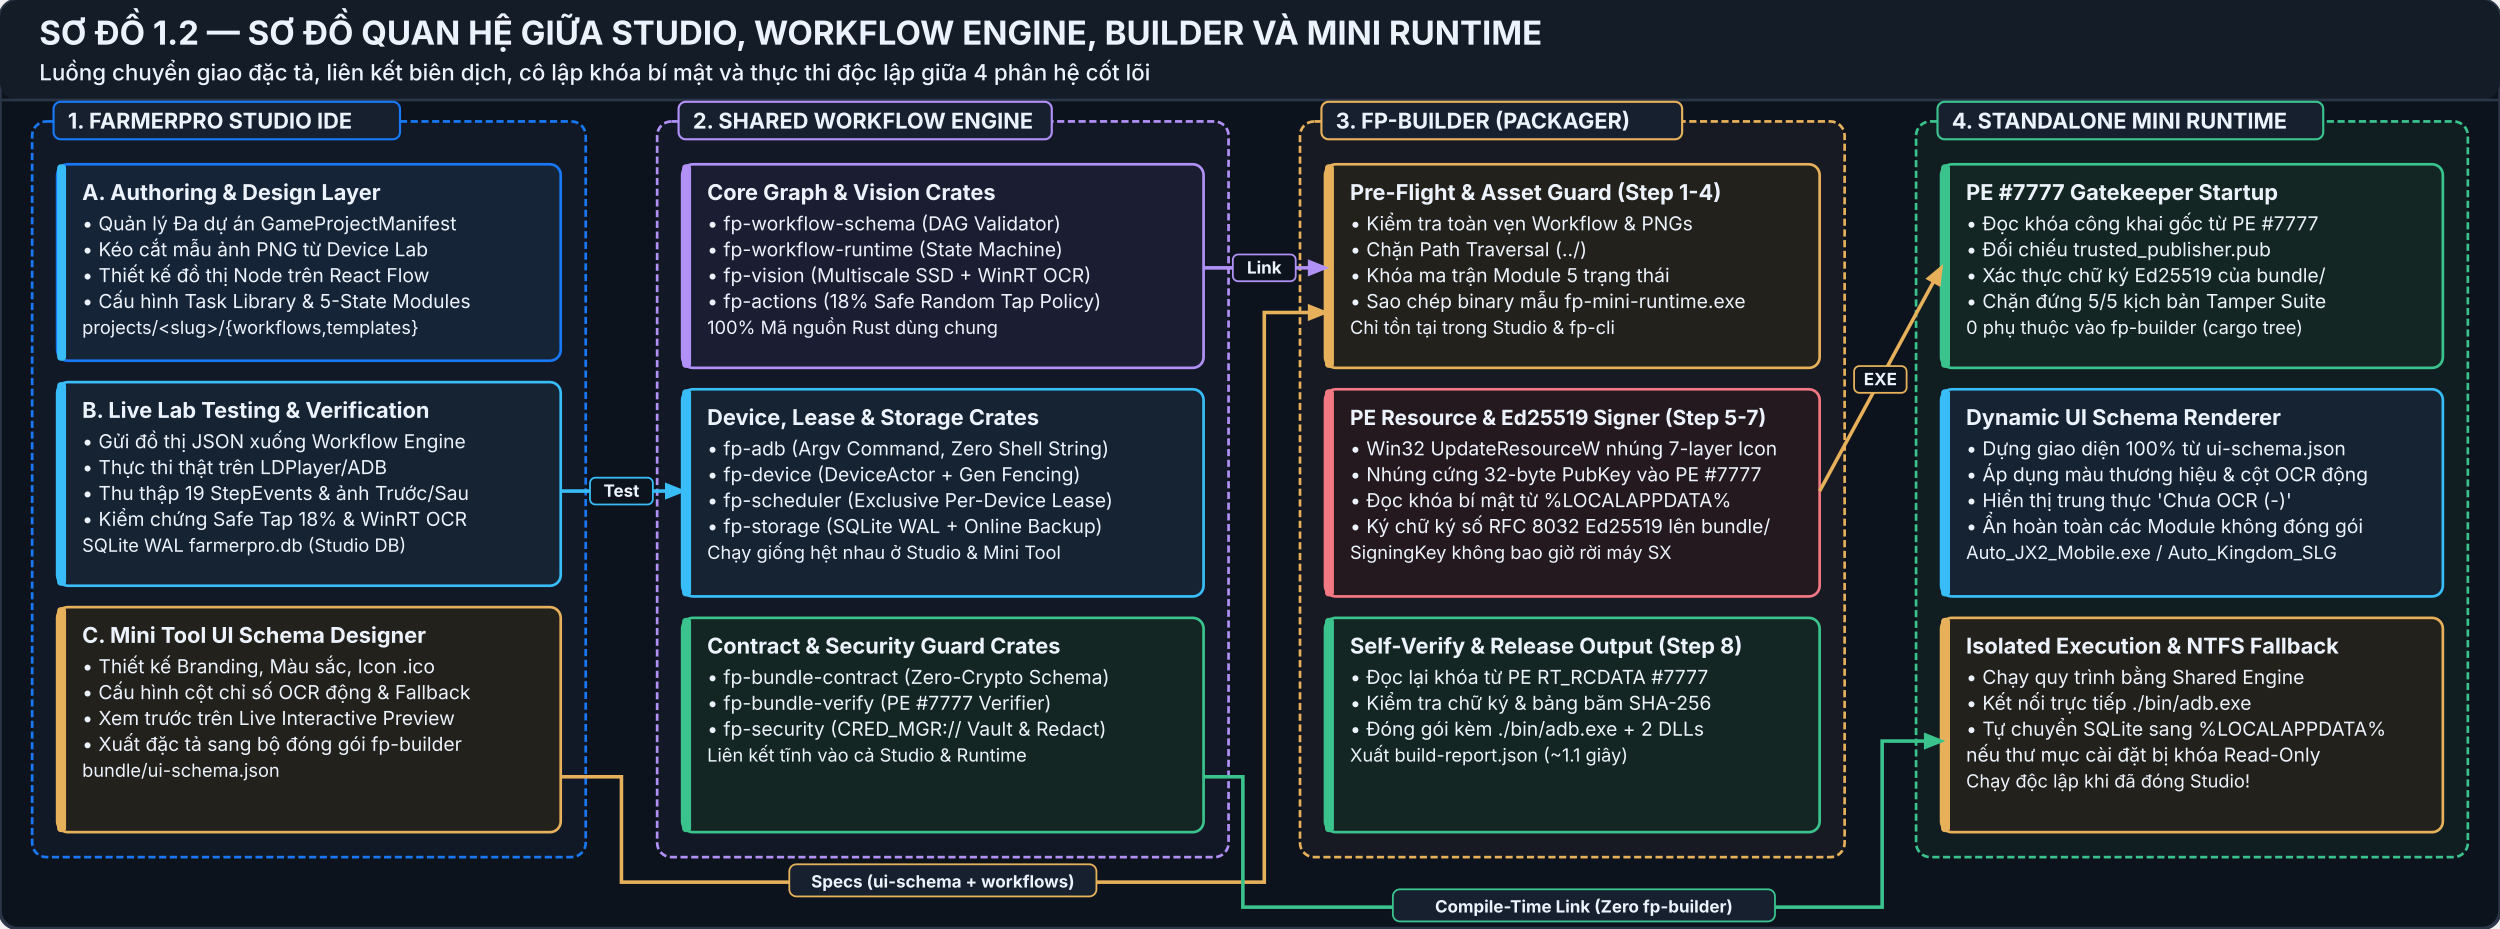
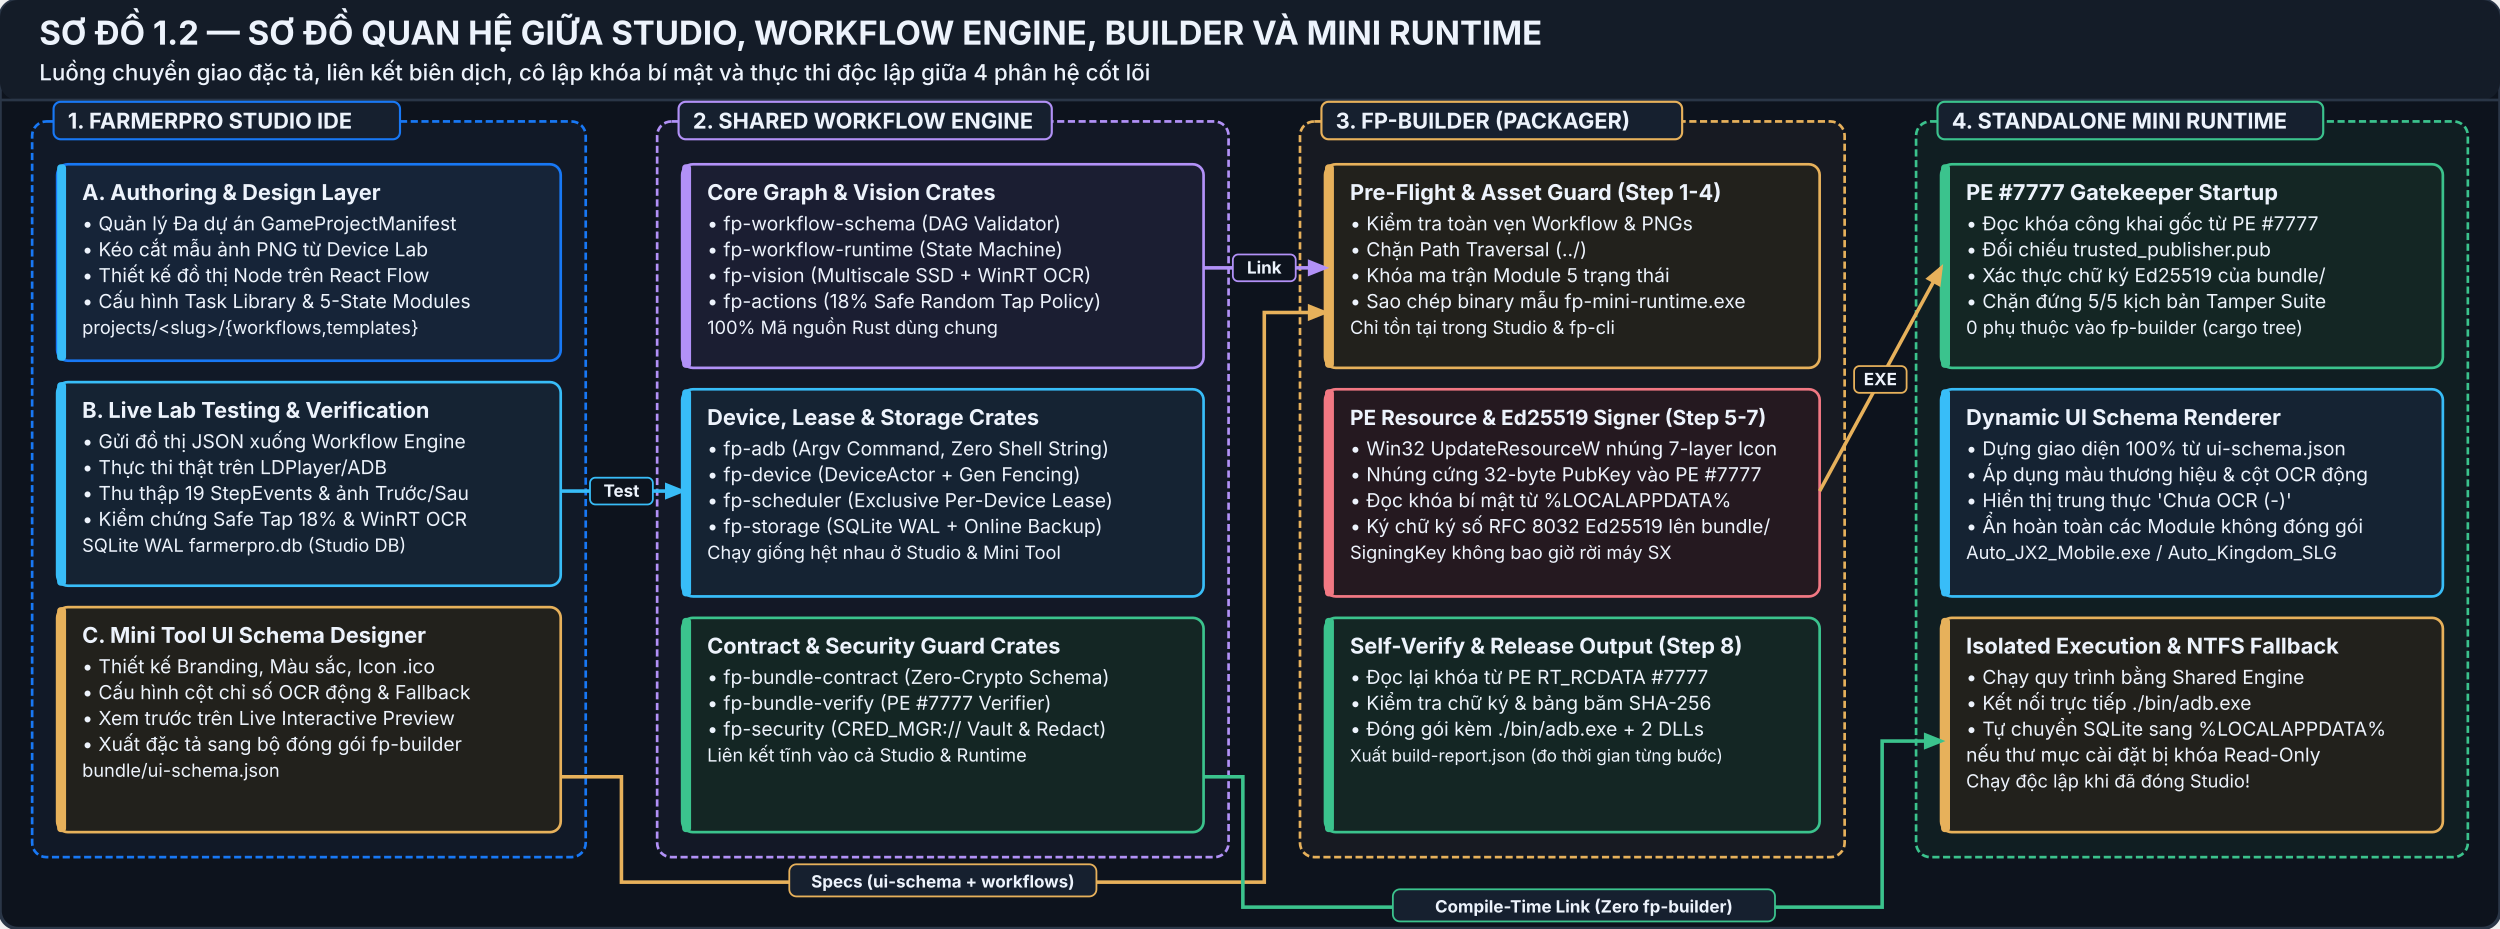
<svg xmlns="http://www.w3.org/2000/svg" viewBox="0 0 1400 520" width="1400" height="520">
  <defs>
    <style>
      text { font-family: 'Segoe UI', Inter, Roboto, Arial, sans-serif; fill: #EDF3FC; }
      .mono { font-family: Consolas, 'Courier New', monospace; }
      .title { font-size: 20px; font-weight: 700; fill: #FFFFFF; }
      .subtitle { font-size: 12.5px; font-weight: 500; fill: #8FA2BC; }
      .zone-title { font-size: 13.5px; font-weight: 700; letter-spacing: 0.4px; }
      .box-title { font-size: 13px; font-weight: 700; fill: #FFFFFF; }
      .box-sub { font-size: 11px; font-weight: 400; fill: #A9B8CC; }
      .box-code { font-family: Consolas, monospace; font-size: 10.5px; fill: #38BDF8; }
      .badge { font-size: 10px; font-weight: 700; }
      .edge-label { font-size: 10px; font-weight: 600; fill: #38BDF8; }
    </style>
    <marker id="arrow-blue" viewBox="0 0 10 10" refX="8" refY="5" markerWidth="6" markerHeight="6" orient="auto-start-reverse">
      <path d="M 0 1 L 10 5 L 0 9 z" fill="#38BDF8" />
    </marker>
    <marker id="arrow-green" viewBox="0 0 10 10" refX="8" refY="5" markerWidth="6" markerHeight="6" orient="auto-start-reverse">
      <path d="M 0 1 L 10 5 L 0 9 z" fill="#3BC38D" />
    </marker>
    <marker id="arrow-amber" viewBox="0 0 10 10" refX="8" refY="5" markerWidth="6" markerHeight="6" orient="auto-start-reverse">
      <path d="M 0 1 L 10 5 L 0 9 z" fill="#E7B15B" />
    </marker>
    <marker id="arrow-red" viewBox="0 0 10 10" refX="8" refY="5" markerWidth="6" markerHeight="6" orient="auto-start-reverse">
      <path d="M 0 1 L 10 5 L 0 9 z" fill="#F27883" />
    </marker>
    <marker id="arrow-purple" viewBox="0 0 10 10" refX="8" refY="5" markerWidth="6" markerHeight="6" orient="auto-start-reverse">
      <path d="M 0 1 L 10 5 L 0 9 z" fill="#B291F7" />
    </marker>
  </defs>
  <rect x="0" y="0" width="1400" height="520" rx="10" fill="#0D131D" stroke="#2A3647" stroke-width="2" />
  <rect x="0" y="0" width="1400" height="56" rx="10" fill="#141C28" />
  <line x1="0" y1="56" x2="1400" y2="56" stroke="#2A3647" stroke-width="1.5" />
  <text x="22" y="25" fill="#FFFFFF" font-family="Segoe UI, Inter, Arial, sans-serif" font-size="18.5" font-weight="700">SƠ ĐỒ 1.2 — SƠ ĐỒ QUAN HỆ GIỮA STUDIO, WORKFLOW ENGINE, BUILDER VÀ MINI RUNTIME</text>
  <text x="22" y="45" fill="#9FB2CC" font-family="Segoe UI, Inter, Arial, sans-serif" font-size="12.5" font-weight="500">Luồng chuyển giao đặc tả, liên kết biên dịch, cô lập khóa bí mật và thực thi độc lập giữa 4 phân hệ cốt lõi</text>
  <rect x="18" y="68" width="310" height="412" rx="8" fill="#111927" stroke="#1878F5" stroke-width="1.5" stroke-dasharray="4,2" />
  <rect x="30" y="57" width="194" height="21" rx="4" fill="#16202F" stroke="#1878F5" stroke-width="1.2" />
  <text x="38" y="72" fill="#38BDF8" font-family="Segoe UI, Inter, Arial, sans-serif" font-size="12.2" font-weight="700">1. FARMERPRO STUDIO IDE</text>
  <rect x="32" y="92" width="282" height="110" rx="6" fill="#162438" stroke="#1878F5" stroke-width="1.5" />
  <rect x="32" y="92" width="5" height="110" rx="2" fill="#38BDF8" />
  <text x="46" y="112" fill="#FFFFFF" font-family="Segoe UI, Inter, Arial, sans-serif" font-size="12.2" font-weight="700">A. Authoring &amp; Design Layer</text>
  <text x="46" y="129" fill="#CAD5E2" font-family="Segoe UI, Inter, Arial, sans-serif" font-size="10.8">• Quản lý Đa dự án GameProjectManifest</text>
  <text x="46" y="143.5" fill="#CAD5E2" font-family="Segoe UI, Inter, Arial, sans-serif" font-size="10.8">• Kéo cắt mẫu ảnh PNG từ Device Lab</text>
  <text x="46" y="158.0" fill="#CAD5E2" font-family="Segoe UI, Inter, Arial, sans-serif" font-size="10.8">• Thiết kế đồ thị Node trên React Flow</text>
  <text x="46" y="172.5" fill="#CAD5E2" font-family="Segoe UI, Inter, Arial, sans-serif" font-size="10.8">• Cấu hình Task Library &amp; 5-State Modules</text>
  <text x="46" y="187.0" fill="#38BDF8" font-family="Consolas, monospace" font-size="10.2">projects/&lt;slug&gt;/{workflows,templates}</text>
  <rect x="32" y="214" width="282" height="114" rx="6" fill="#152333" stroke="#38BDF8" stroke-width="1.5" />
  <rect x="32" y="214" width="5" height="114" rx="2" fill="#38BDF8" />
  <text x="46" y="234" fill="#FFFFFF" font-family="Segoe UI, Inter, Arial, sans-serif" font-size="12.2" font-weight="700">B. Live Lab Testing &amp; Verification</text>
  <text x="46" y="251" fill="#CAD5E2" font-family="Segoe UI, Inter, Arial, sans-serif" font-size="10.8">• Gửi đồ thị JSON xuống Workflow Engine</text>
  <text x="46" y="265.5" fill="#CAD5E2" font-family="Segoe UI, Inter, Arial, sans-serif" font-size="10.8">• Thực thi thật trên LDPlayer/ADB</text>
  <text x="46" y="280.0" fill="#CAD5E2" font-family="Segoe UI, Inter, Arial, sans-serif" font-size="10.8">• Thu thập 19 StepEvents &amp; ảnh Trước/Sau</text>
  <text x="46" y="294.5" fill="#CAD5E2" font-family="Segoe UI, Inter, Arial, sans-serif" font-size="10.8">• Kiểm chứng Safe Tap 18% &amp; WinRT OCR</text>
  <text x="46" y="309.0" fill="#38BDF8" font-family="Consolas, monospace" font-size="10.2">SQLite WAL farmerpro.db (Studio DB)</text>
  <rect x="32" y="340" width="282" height="126" rx="6" fill="#22211C" stroke="#E7B15B" stroke-width="1.5" />
  <rect x="32" y="340" width="5" height="126" rx="2" fill="#E7B15B" />
  <text x="46" y="360" fill="#FFFFFF" font-family="Segoe UI, Inter, Arial, sans-serif" font-size="12.2" font-weight="700">C. Mini Tool UI Schema Designer</text>
  <text x="46" y="377" fill="#CAD5E2" font-family="Segoe UI, Inter, Arial, sans-serif" font-size="10.8">• Thiết kế Branding, Màu sắc, Icon .ico</text>
  <text x="46" y="391.5" fill="#CAD5E2" font-family="Segoe UI, Inter, Arial, sans-serif" font-size="10.8">• Cấu hình cột chỉ số OCR động &amp; Fallback</text>
  <text x="46" y="406.0" fill="#CAD5E2" font-family="Segoe UI, Inter, Arial, sans-serif" font-size="10.8">• Xem trước trên Live Interactive Preview</text>
  <text x="46" y="420.5" fill="#CAD5E2" font-family="Segoe UI, Inter, Arial, sans-serif" font-size="10.8">• Xuất đặc tả sang bộ đóng gói fp-builder</text>
  <text x="46" y="435.0" fill="#38BDF8" font-family="Consolas, monospace" font-size="10.2">bundle/ui-schema.json</text>
  <rect x="368" y="68" width="320" height="412" rx="8" fill="#131826" stroke="#B291F7" stroke-width="1.5" stroke-dasharray="4,2" />
  <rect x="380" y="57" width="209" height="21" rx="4" fill="#16202F" stroke="#B291F7" stroke-width="1.2" />
  <text x="388" y="72" fill="#B291F7" font-family="Segoe UI, Inter, Arial, sans-serif" font-size="12.2" font-weight="700">2. SHARED WORKFLOW ENGINE</text>
  <rect x="382" y="92" width="292" height="114" rx="6" fill="#1B1E32" stroke="#B291F7" stroke-width="1.5" />
  <rect x="382" y="92" width="5" height="114" rx="2" fill="#B291F7" />
  <text x="396" y="112" fill="#FFFFFF" font-family="Segoe UI, Inter, Arial, sans-serif" font-size="12.2" font-weight="700">Core Graph &amp; Vision Crates</text>
  <text x="396" y="129" fill="#CAD5E2" font-family="Segoe UI, Inter, Arial, sans-serif" font-size="10.8">• fp-workflow-schema (DAG Validator)</text>
  <text x="396" y="143.5" fill="#CAD5E2" font-family="Segoe UI, Inter, Arial, sans-serif" font-size="10.8">• fp-workflow-runtime (State Machine)</text>
  <text x="396" y="158.0" fill="#CAD5E2" font-family="Segoe UI, Inter, Arial, sans-serif" font-size="10.8">• fp-vision (Multiscale SSD + WinRT OCR)</text>
  <text x="396" y="172.5" fill="#CAD5E2" font-family="Segoe UI, Inter, Arial, sans-serif" font-size="10.8">• fp-actions (18% Safe Random Tap Policy)</text>
  <text x="396" y="187.0" fill="#38BDF8" font-family="Consolas, monospace" font-size="10.2">100% Mã nguồn Rust dùng chung</text>
  <rect x="382" y="218" width="292" height="116" rx="6" fill="#152333" stroke="#38BDF8" stroke-width="1.5" />
  <rect x="382" y="218" width="5" height="116" rx="2" fill="#38BDF8" />
  <text x="396" y="238" fill="#FFFFFF" font-family="Segoe UI, Inter, Arial, sans-serif" font-size="12.2" font-weight="700">Device, Lease &amp; Storage Crates</text>
  <text x="396" y="255" fill="#CAD5E2" font-family="Segoe UI, Inter, Arial, sans-serif" font-size="10.8">• fp-adb (Argv Command, Zero Shell String)</text>
  <text x="396" y="269.5" fill="#CAD5E2" font-family="Segoe UI, Inter, Arial, sans-serif" font-size="10.8">• fp-device (DeviceActor + Gen Fencing)</text>
  <text x="396" y="284.0" fill="#CAD5E2" font-family="Segoe UI, Inter, Arial, sans-serif" font-size="10.8">• fp-scheduler (Exclusive Per-Device Lease)</text>
  <text x="396" y="298.5" fill="#CAD5E2" font-family="Segoe UI, Inter, Arial, sans-serif" font-size="10.8">• fp-storage (SQLite WAL + Online Backup)</text>
  <text x="396" y="313.0" fill="#38BDF8" font-family="Consolas, monospace" font-size="10.2">Chạy giống hệt nhau ở Studio &amp; Mini Tool</text>
  <rect x="382" y="346" width="292" height="120" rx="6" fill="#142624" stroke="#3BC38D" stroke-width="1.5" />
  <rect x="382" y="346" width="5" height="120" rx="2" fill="#3BC38D" />
  <text x="396" y="366" fill="#FFFFFF" font-family="Segoe UI, Inter, Arial, sans-serif" font-size="12.2" font-weight="700">Contract &amp; Security Guard Crates</text>
  <text x="396" y="383" fill="#CAD5E2" font-family="Segoe UI, Inter, Arial, sans-serif" font-size="10.8">• fp-bundle-contract (Zero-Crypto Schema)</text>
  <text x="396" y="397.5" fill="#CAD5E2" font-family="Segoe UI, Inter, Arial, sans-serif" font-size="10.8">• fp-bundle-verify (PE #7777 Verifier)</text>
  <text x="396" y="412.0" fill="#CAD5E2" font-family="Segoe UI, Inter, Arial, sans-serif" font-size="10.8">• fp-security (CRED_MGR:// Vault &amp; Redact)</text>
  <text x="396" y="426.5" fill="#38BDF8" font-family="Consolas, monospace" font-size="10.2">Liên kết tĩnh vào cả Studio &amp; Runtime</text>
  <rect x="728" y="68" width="305" height="412" rx="8" fill="#171A22" stroke="#E7B15B" stroke-width="1.5" stroke-dasharray="4,2" />
  <rect x="740" y="57" width="202" height="21" rx="4" fill="#16202F" stroke="#E7B15B" stroke-width="1.2" />
  <text x="748" y="72" fill="#E7B15B" font-family="Segoe UI, Inter, Arial, sans-serif" font-size="12.2" font-weight="700">3. FP-BUILDER (PACKAGER)</text>
  <rect x="742" y="92" width="277" height="114" rx="6" fill="#22211C" stroke="#E7B15B" stroke-width="1.5" />
  <rect x="742" y="92" width="5" height="114" rx="2" fill="#E7B15B" />
  <text x="756" y="112" fill="#FFFFFF" font-family="Segoe UI, Inter, Arial, sans-serif" font-size="12.2" font-weight="700">Pre-Flight &amp; Asset Guard (Step 1-4)</text>
  <text x="756" y="129" fill="#CAD5E2" font-family="Segoe UI, Inter, Arial, sans-serif" font-size="10.8">• Kiểm tra toàn vẹn Workflow &amp; PNGs</text>
  <text x="756" y="143.5" fill="#CAD5E2" font-family="Segoe UI, Inter, Arial, sans-serif" font-size="10.8">• Chặn Path Traversal (../)</text>
  <text x="756" y="158.0" fill="#CAD5E2" font-family="Segoe UI, Inter, Arial, sans-serif" font-size="10.8">• Khóa ma trận Module 5 trạng thái</text>
  <text x="756" y="172.5" fill="#CAD5E2" font-family="Segoe UI, Inter, Arial, sans-serif" font-size="10.8">• Sao chép binary mẫu fp-mini-runtime.exe</text>
  <text x="756" y="187.0" fill="#38BDF8" font-family="Consolas, monospace" font-size="10.2">Chỉ tồn tại trong Studio &amp; fp-cli</text>
  <rect x="742" y="218" width="277" height="116" rx="6" fill="#251920" stroke="#F27883" stroke-width="1.5" />
  <rect x="742" y="218" width="5" height="116" rx="2" fill="#F27883" />
  <text x="756" y="238" fill="#FFFFFF" font-family="Segoe UI, Inter, Arial, sans-serif" font-size="11.68" font-weight="700">PE Resource &amp; Ed25519 Signer (Step 5-7)</text>
  <text x="756" y="255" fill="#CAD5E2" font-family="Segoe UI, Inter, Arial, sans-serif" font-size="10.8">• Win32 UpdateResourceW nhúng 7-layer Icon</text>
  <text x="756" y="269.5" fill="#CAD5E2" font-family="Segoe UI, Inter, Arial, sans-serif" font-size="10.8">• Nhúng cứng 32-byte PubKey vào PE #7777</text>
  <text x="756" y="284.0" fill="#CAD5E2" font-family="Segoe UI, Inter, Arial, sans-serif" font-size="10.8">• Đọc khóa bí mật từ %LOCALAPPDATA%</text>
  <text x="756" y="298.5" fill="#CAD5E2" font-family="Segoe UI, Inter, Arial, sans-serif" font-size="10.8">• Ký chữ ký số RFC 8032 Ed25519 lên bundle/</text>
  <text x="756" y="313.0" fill="#38BDF8" font-family="Consolas, monospace" font-size="10.2">SigningKey không bao giờ rời máy SX</text>
  <rect x="742" y="346" width="277" height="120" rx="6" fill="#142624" stroke="#3BC38D" stroke-width="1.5" />
  <rect x="742" y="346" width="5" height="120" rx="2" fill="#3BC38D" />
  <text x="756" y="366" fill="#FFFFFF" font-family="Segoe UI, Inter, Arial, sans-serif" font-size="12.2" font-weight="700">Self-Verify &amp; Release Output (Step 8)</text>
  <text x="756" y="383" fill="#CAD5E2" font-family="Segoe UI, Inter, Arial, sans-serif" font-size="10.8">• Đọc lại khóa từ PE RT_RCDATA #7777</text>
  <text x="756" y="397.5" fill="#CAD5E2" font-family="Segoe UI, Inter, Arial, sans-serif" font-size="10.8">• Kiểm tra chữ ký &amp; bảng băm SHA-256</text>
  <text x="756" y="412.0" fill="#CAD5E2" font-family="Segoe UI, Inter, Arial, sans-serif" font-size="10.8">• Đóng gói kèm ./bin/adb.exe + 2 DLLs</text>
-   <text x="756" y="426.5" fill="#38BDF8" font-family="Consolas, monospace" font-size="10.2">Xuất build-report.json (~1.1 giây)</text>
+   <text x="756" y="426.5" fill="#38BDF8" font-family="Consolas, monospace" font-size="9.52">Xuất build-report.json (đo thời gian từng bước)</text>
  <rect x="1073" y="68" width="309" height="412" rx="8" fill="#101E22" stroke="#3BC38D" stroke-width="1.5" stroke-dasharray="4,2" />
  <rect x="1085" y="57" width="216" height="21" rx="4" fill="#16202F" stroke="#3BC38D" stroke-width="1.2" />
  <text x="1093" y="72" fill="#3BC38D" font-family="Segoe UI, Inter, Arial, sans-serif" font-size="12.2" font-weight="700">4. STANDALONE MINI RUNTIME</text>
  <rect x="1087" y="92" width="281" height="114" rx="6" fill="#142624" stroke="#3BC38D" stroke-width="1.5" />
  <rect x="1087" y="92" width="5" height="114" rx="2" fill="#3BC38D" />
  <text x="1101" y="112" fill="#FFFFFF" font-family="Segoe UI, Inter, Arial, sans-serif" font-size="12.2" font-weight="700">PE #7777 Gatekeeper Startup</text>
  <text x="1101" y="129" fill="#CAD5E2" font-family="Segoe UI, Inter, Arial, sans-serif" font-size="10.8">• Đọc khóa công khai gốc từ PE #7777</text>
  <text x="1101" y="143.5" fill="#CAD5E2" font-family="Segoe UI, Inter, Arial, sans-serif" font-size="10.8">• Đối chiếu trusted_publisher.pub</text>
  <text x="1101" y="158.0" fill="#CAD5E2" font-family="Segoe UI, Inter, Arial, sans-serif" font-size="10.8">• Xác thực chữ ký Ed25519 của bundle/</text>
  <text x="1101" y="172.5" fill="#CAD5E2" font-family="Segoe UI, Inter, Arial, sans-serif" font-size="10.8">• Chặn đứng 5/5 kịch bản Tamper Suite</text>
  <text x="1101" y="187.0" fill="#38BDF8" font-family="Consolas, monospace" font-size="10.2">0 phụ thuộc vào fp-builder (cargo tree)</text>
  <rect x="1087" y="218" width="281" height="116" rx="6" fill="#152333" stroke="#38BDF8" stroke-width="1.5" />
  <rect x="1087" y="218" width="5" height="116" rx="2" fill="#38BDF8" />
  <text x="1101" y="238" fill="#FFFFFF" font-family="Segoe UI, Inter, Arial, sans-serif" font-size="12.2" font-weight="700">Dynamic UI Schema Renderer</text>
  <text x="1101" y="255" fill="#CAD5E2" font-family="Segoe UI, Inter, Arial, sans-serif" font-size="10.8">• Dựng giao diện 100% từ ui-schema.json</text>
  <text x="1101" y="269.5" fill="#CAD5E2" font-family="Segoe UI, Inter, Arial, sans-serif" font-size="10.8">• Áp dụng màu thương hiệu &amp; cột OCR động</text>
  <text x="1101" y="284.0" fill="#CAD5E2" font-family="Segoe UI, Inter, Arial, sans-serif" font-size="10.8">• Hiển thị trung thực 'Chưa OCR (-)'</text>
  <text x="1101" y="298.5" fill="#CAD5E2" font-family="Segoe UI, Inter, Arial, sans-serif" font-size="10.8">• Ẩn hoàn toàn các Module không đóng gói</text>
  <text x="1101" y="313.0" fill="#38BDF8" font-family="Consolas, monospace" font-size="10.2">Auto_JX2_Mobile.exe / Auto_Kingdom_SLG</text>
  <rect x="1087" y="346" width="281" height="120" rx="6" fill="#22211C" stroke="#E7B15B" stroke-width="1.5" />
  <rect x="1087" y="346" width="5" height="120" rx="2" fill="#E7B15B" />
  <text x="1101" y="366" fill="#FFFFFF" font-family="Segoe UI, Inter, Arial, sans-serif" font-size="12.2" font-weight="700">Isolated Execution &amp; NTFS Fallback</text>
  <text x="1101" y="383" fill="#CAD5E2" font-family="Segoe UI, Inter, Arial, sans-serif" font-size="10.8">• Chạy quy trình bằng Shared Engine</text>
  <text x="1101" y="397.5" fill="#CAD5E2" font-family="Segoe UI, Inter, Arial, sans-serif" font-size="10.8">• Kết nối trực tiếp ./bin/adb.exe</text>
  <text x="1101" y="412.0" fill="#CAD5E2" font-family="Segoe UI, Inter, Arial, sans-serif" font-size="10.8">• Tự chuyển SQLite sang %LOCALAPPDATA%</text>
  <text x="1101" y="426.5" fill="#CAD5E2" font-family="Segoe UI, Inter, Arial, sans-serif" font-size="10.8">  nếu thư mục cài đặt bị khóa Read-Only</text>
  <text x="1101" y="441.0" fill="#38BDF8" font-family="Consolas, monospace" font-size="10.2">Chạy độc lập khi đã đóng Studio!</text>
  <line x1="314" y1="275" x2="382" y2="275" stroke="#38BDF8" stroke-width="2" marker-end="url(#arrow-blue)" />
  <rect x="330.4" y="267.5" width="35.2" height="15.0" rx="3" fill="#0D131D" stroke="#38BDF8" stroke-width="1" />
  <text x="348.0" y="278.2" text-anchor="middle" fill="#38BDF8" font-family="Segoe UI, Inter, Arial, sans-serif" font-size="9.5" font-weight="700">Test</text>
  <line x1="674" y1="150" x2="742" y2="150" stroke="#B291F7" stroke-width="2" marker-end="url(#arrow-purple)" />
  <rect x="690.4" y="142.5" width="35.2" height="15.0" rx="3" fill="#0D131D" stroke="#B291F7" stroke-width="1" />
  <text x="708.0" y="153.2" text-anchor="middle" fill="#B291F7" font-family="Segoe UI, Inter, Arial, sans-serif" font-size="9.5" font-weight="700">Link</text>
  <line x1="1019" y1="275" x2="1087" y2="150" stroke="#E7B15B" stroke-width="2" marker-end="url(#arrow-amber)" />
  <rect x="1038.3" y="205.0" width="29.4" height="15.0" rx="3" fill="#0D131D" stroke="#E7B15B" stroke-width="1" />
  <text x="1053.0" y="215.7" text-anchor="middle" fill="#E7B15B" font-family="Segoe UI, Inter, Arial, sans-serif" font-size="9.5" font-weight="700">EXE</text>
  <path d="M 314 435 L 348 435 L 348 494 L 708 494 L 708 175 L 742 175" fill="none" stroke="#E7B15B" stroke-width="2" marker-end="url(#arrow-amber)" />
  <rect x="442" y="484" width="172" height="18" rx="4" fill="#16202F" stroke="#E7B15B" stroke-width="1" />
  <text x="528" y="497" text-anchor="middle" fill="#E7B15B" font-family="Segoe UI, Inter, Arial, sans-serif" font-size="9.5" font-weight="700">Specs (ui-schema + workflows)</text>
  <path d="M 674 435 L 696 435 L 696 508 L 1054 508 L 1054 415 L 1087 415" fill="none" stroke="#3BC38D" stroke-width="2" marker-end="url(#arrow-green)" />
  <rect x="780" y="498" width="214" height="18" rx="4" fill="#16202F" stroke="#3BC38D" stroke-width="1" />
  <text x="887" y="511" text-anchor="middle" fill="#3BC38D" font-family="Segoe UI, Inter, Arial, sans-serif" font-size="9.5" font-weight="700">Compile-Time Link (Zero fp-builder)</text>
</svg>
